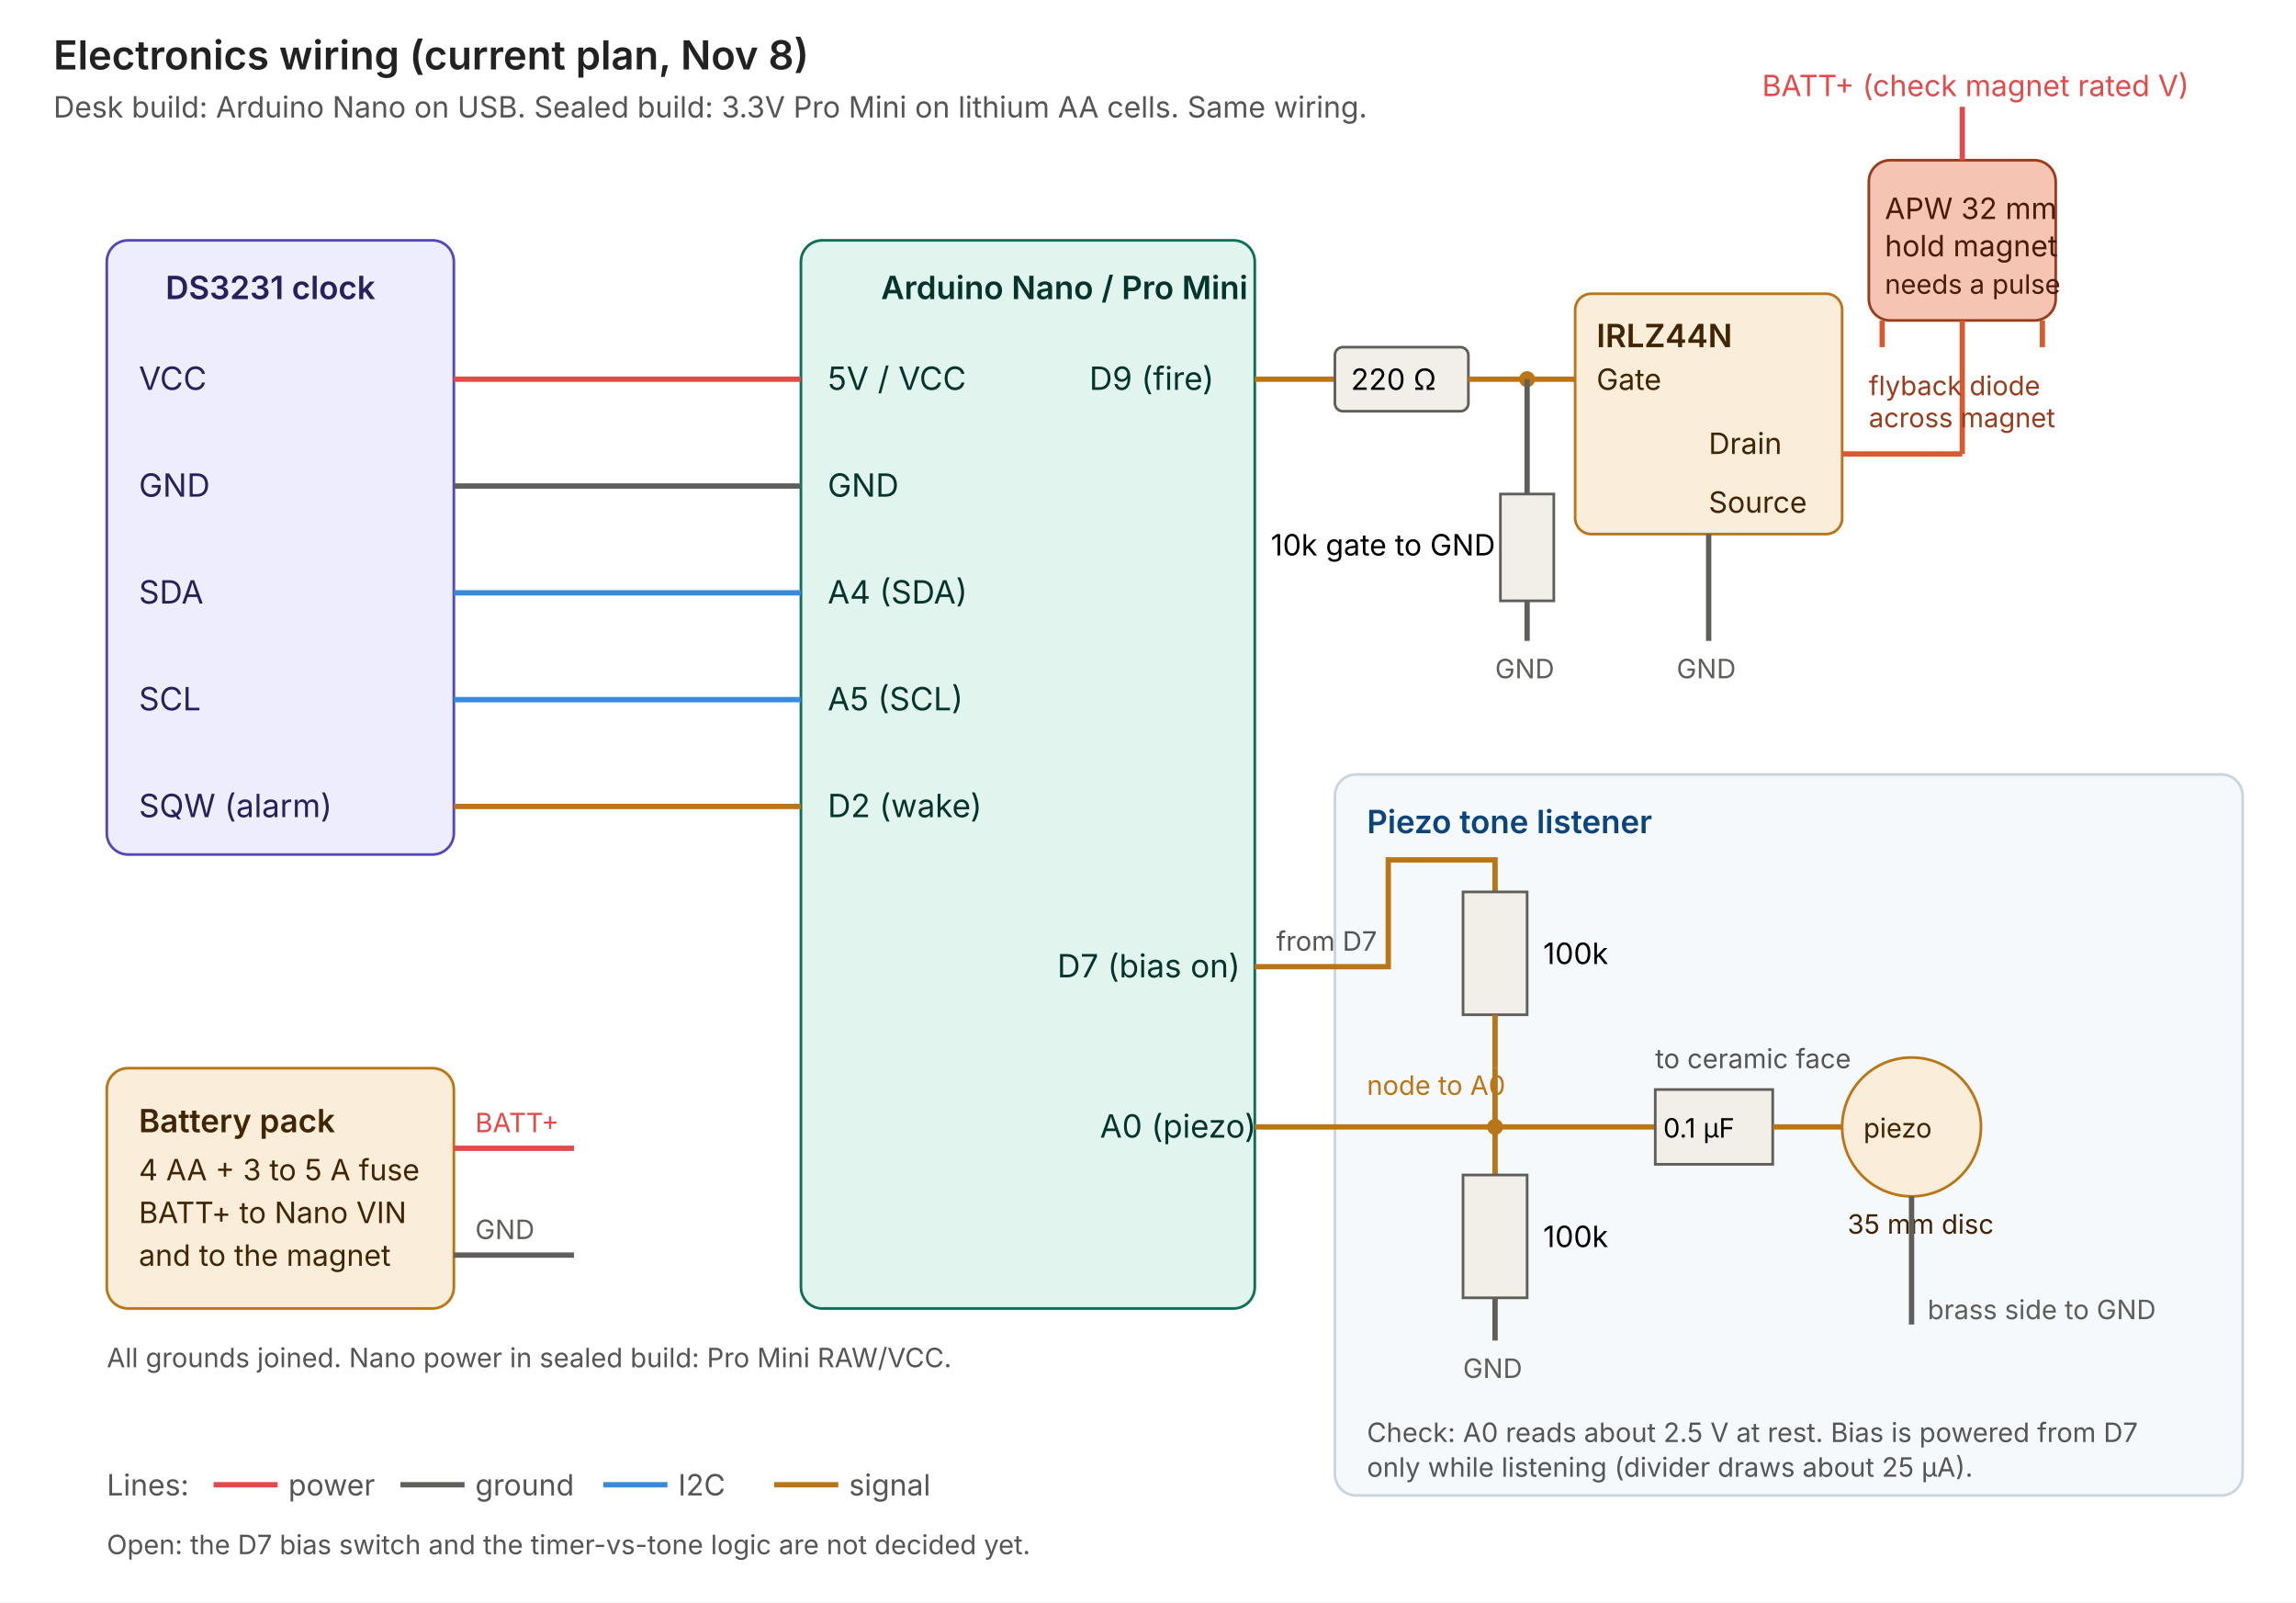
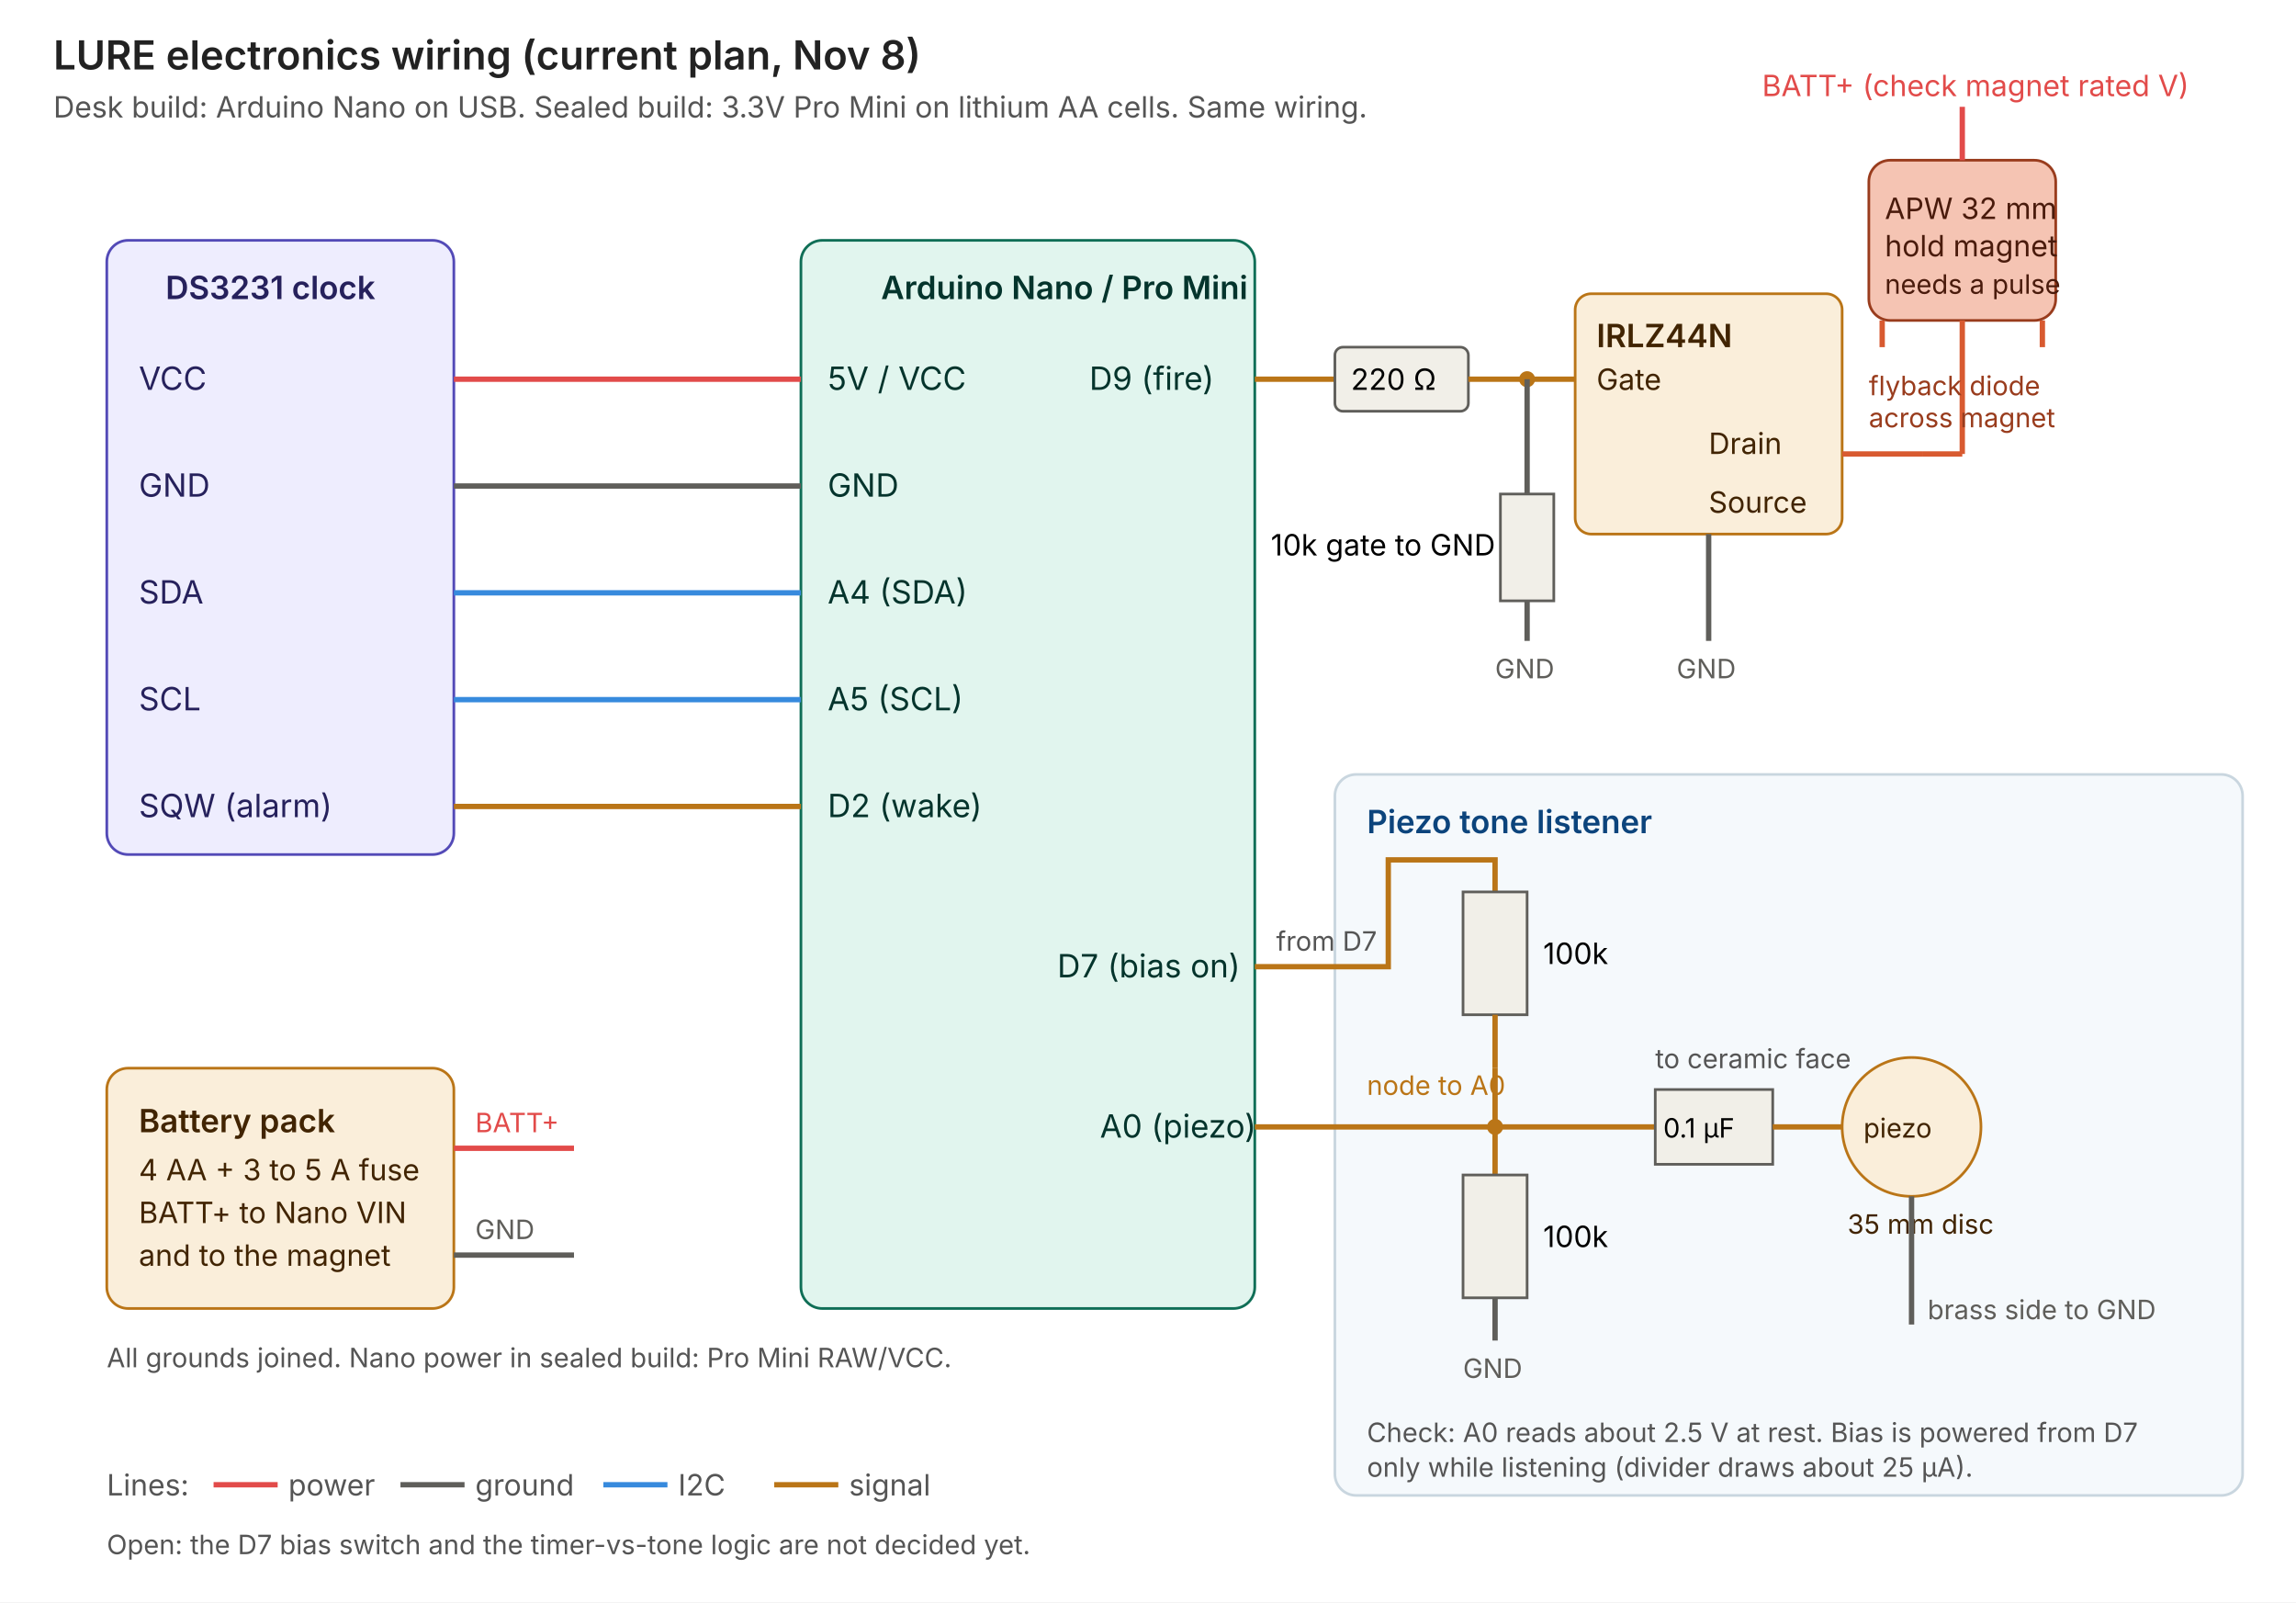
<svg xmlns="http://www.w3.org/2000/svg" viewBox="0 0 860 600" font-family="system-ui, -apple-system, Segoe UI, sans-serif" font-size="12">
  <rect width="860" height="600" fill="#ffffff" />
-   <text x="20" y="26" font-size="15" font-weight="600" fill="#222">Electronics wiring (current plan, Nov 8)</text>
+   <text x="20" y="26" font-size="15" font-weight="600" fill="#222">LURE electronics wiring (current plan, Nov 8)</text>
  <text x="20" y="44" font-size="11" fill="#555">Desk build: Arduino Nano on USB. Sealed build: 3.3V Pro Mini on lithium AA cells. Same wiring.</text>
  <rect x="40" y="90" width="130" height="230" rx="8" fill="#eeedfe" stroke="#534ab7" />
  <text x="62" y="112" font-weight="600" fill="#26215c">DS3231 clock</text>
  <text x="52" y="146" fill="#26215c">VCC</text>
  <text x="52" y="186" fill="#26215c">GND</text>
  <text x="52" y="226" fill="#26215c">SDA</text>
  <text x="52" y="266" fill="#26215c">SCL</text>
  <text x="52" y="306" fill="#26215c">SQW (alarm)</text>
  <rect x="300" y="90" width="170" height="400" rx="8" fill="#e1f5ee" stroke="#0f6e56" />
  <text x="330" y="112" font-weight="600" fill="#04342c">Arduino Nano / Pro Mini</text>
  <text x="310" y="146" fill="#04342c">5V / VCC</text>
  <text x="310" y="186" fill="#04342c">GND</text>
  <text x="310" y="226" fill="#04342c">A4 (SDA)</text>
  <text x="310" y="266" fill="#04342c">A5 (SCL)</text>
  <text x="310" y="306" fill="#04342c">D2 (wake)</text>
  <text x="408" y="146" fill="#04342c">D9 (fire)</text>
  <text x="396" y="366" fill="#04342c">D7 (bias on)</text>
  <text x="412" y="426" fill="#04342c">A0 (piezo)</text>
  <line x1="170" y1="142" x2="300" y2="142" stroke="#e24b4a" stroke-width="2" />
  <line x1="170" y1="182" x2="300" y2="182" stroke="#5f5e5a" stroke-width="2" />
  <line x1="170" y1="222" x2="300" y2="222" stroke="#378add" stroke-width="2" />
  <line x1="170" y1="262" x2="300" y2="262" stroke="#378add" stroke-width="2" />
  <line x1="170" y1="302" x2="300" y2="302" stroke="#ba7517" stroke-width="2" />
  <line x1="470" y1="142" x2="500" y2="142" stroke="#ba7517" stroke-width="2" />
  <rect x="500" y="130" width="50" height="24" rx="3" fill="#f1efe8" stroke="#5f5e5a" />
  <text x="506" y="146" font-size="11">220 Ω</text>
  <line x1="550" y1="142" x2="590" y2="142" stroke="#ba7517" stroke-width="2" />
  <circle cx="572" cy="142" r="3" fill="#ba7517" />
  <line x1="572" y1="142" x2="572" y2="185" stroke="#5f5e5a" stroke-width="2" />
  <rect x="562" y="185" width="20" height="40" fill="#f1efe8" stroke="#5f5e5a" />
  <text x="476" y="208" font-size="11">10k gate to GND</text>
  <line x1="572" y1="225" x2="572" y2="240" stroke="#5f5e5a" stroke-width="2" />
  <text x="560" y="254" font-size="10" fill="#5f5e5a">GND</text>
  <rect x="590" y="110" width="100" height="90" rx="6" fill="#faeeda" stroke="#ba7517" />
  <text x="598" y="130" font-weight="600" fill="#412402">IRLZ44N</text>
  <text x="598" y="146" font-size="11" fill="#412402">Gate</text>
  <text x="640" y="170" font-size="11" fill="#412402">Drain</text>
  <text x="640" y="192" font-size="11" fill="#412402">Source</text>
  <line x1="690" y1="170" x2="720" y2="170" stroke="#d85a30" stroke-width="2" />
  <rect x="700" y="60" width="70" height="60" rx="8" fill="#f5c4b3" stroke="#993c1d" />
  <text x="706" y="82" font-size="11" fill="#4a1b0c">APW 32 mm</text>
  <text x="706" y="96" font-size="11" fill="#4a1b0c">hold magnet</text>
  <text x="706" y="110" font-size="10" fill="#4a1b0c">needs a pulse</text>
  <line x1="735" y1="120" x2="735" y2="170" stroke="#d85a30" stroke-width="2" />
  <line x1="720" y1="170" x2="735" y2="170" stroke="#d85a30" stroke-width="2" />
  <line x1="735" y1="60" x2="735" y2="40" stroke="#e24b4a" stroke-width="2" />
  <text x="660" y="36" font-size="11" fill="#e24b4a">BATT+ (check magnet rated V)</text>
  <line x1="705" y1="120" x2="705" y2="130" stroke="#d85a30" stroke-width="2" />
  <line x1="765" y1="120" x2="765" y2="130" stroke="#d85a30" stroke-width="2" />
  <text x="700" y="148" font-size="10" fill="#993c1d">flyback diode</text>
  <text x="700" y="160" font-size="10" fill="#993c1d">across magnet</text>
  <line x1="640" y1="200" x2="640" y2="240" stroke="#5f5e5a" stroke-width="2" />
  <text x="628" y="254" font-size="10" fill="#5f5e5a">GND</text>
  <rect x="40" y="400" width="130" height="90" rx="8" fill="#faeeda" stroke="#ba7517" />
  <text x="52" y="424" font-weight="600" fill="#412402">Battery pack</text>
  <text x="52" y="442" font-size="11" fill="#412402">4 AA + 3 to 5 A fuse</text>
  <text x="52" y="458" font-size="11" fill="#412402">BATT+ to Nano VIN</text>
  <text x="52" y="474" font-size="11" fill="#412402">and to the magnet</text>
  <line x1="170" y1="430" x2="215" y2="430" stroke="#e24b4a" stroke-width="2" />
  <text x="178" y="424" font-size="10" fill="#e24b4a">BATT+</text>
  <line x1="170" y1="470" x2="215" y2="470" stroke="#5f5e5a" stroke-width="2" />
  <text x="178" y="464" font-size="10" fill="#5f5e5a">GND</text>
  <text x="40" y="512" font-size="10" fill="#555">All grounds joined. Nano power in sealed build: Pro Mini RAW/VCC.</text>
  <rect x="500" y="290" width="340" height="270" rx="8" fill="#f5f9fc" stroke="#c9d6df" />
  <text x="512" y="312" font-weight="600" fill="#0c447c">Piezo tone listener</text>
  <line x1="470" y1="422" x2="560" y2="422" stroke="#ba7517" stroke-width="2" />
  <path d="M470 362 L520 362 L520 322 L560 322 L560 334" fill="none" stroke="#ba7517" stroke-width="2" />
  <rect x="548" y="334" width="24" height="46" fill="#f1efe8" stroke="#5f5e5a" />
  <text x="578" y="361" font-size="11">100k</text>
  <line x1="560" y1="380" x2="560" y2="400" stroke="#ba7517" stroke-width="2" />
  <circle cx="560" cy="422" r="3" fill="#ba7517" />
  <line x1="560" y1="400" x2="560" y2="422" stroke="#ba7517" stroke-width="2" />
  <line x1="560" y1="422" x2="560" y2="440" stroke="#ba7517" stroke-width="2" />
  <rect x="548" y="440" width="24" height="46" fill="#f1efe8" stroke="#5f5e5a" />
  <text x="578" y="467" font-size="11">100k</text>
  <line x1="560" y1="486" x2="560" y2="502" stroke="#5f5e5a" stroke-width="2" />
  <text x="548" y="516" font-size="10" fill="#5f5e5a">GND</text>
  <text x="478" y="356" font-size="10" fill="#555">from D7</text>
  <line x1="560" y1="422" x2="620" y2="422" stroke="#ba7517" stroke-width="2" />
  <rect x="620" y="408" width="44" height="28" fill="#f1efe8" stroke="#5f5e5a" />
  <text x="623" y="426" font-size="10">0.1 µF</text>
  <line x1="664" y1="422" x2="690" y2="422" stroke="#ba7517" stroke-width="2" />
  <circle cx="716" cy="422" r="26" fill="#faeeda" stroke="#ba7517" />
  <text x="698" y="426" font-size="10" fill="#412402">piezo</text>
  <text x="692" y="462" font-size="10" fill="#412402">35 mm disc</text>
  <line x1="716" y1="448" x2="716" y2="496" stroke="#5f5e5a" stroke-width="2" />
  <text x="722" y="494" font-size="10" fill="#5f5e5a">brass side to GND</text>
  <text x="620" y="400" font-size="10" fill="#555">to ceramic face</text>
  <text x="512" y="540" font-size="10" fill="#555">Check: A0 reads about 2.5 V at rest. Bias is powered from D7</text>
  <text x="512" y="553" font-size="10" fill="#555">only while listening (divider draws about 25 µA).</text>
  <text x="512" y="410" font-size="10" fill="#ba7517">node to A0</text>
  <text x="40" y="560" font-size="11" fill="#555">Lines:</text>
  <line x1="80" y1="556" x2="104" y2="556" stroke="#e24b4a" stroke-width="2" />
  <text x="108" y="560" font-size="11" fill="#555">power</text>
  <line x1="150" y1="556" x2="174" y2="556" stroke="#5f5e5a" stroke-width="2" />
  <text x="178" y="560" font-size="11" fill="#555">ground</text>
  <line x1="226" y1="556" x2="250" y2="556" stroke="#378add" stroke-width="2" />
  <text x="254" y="560" font-size="11" fill="#555">I2C</text>
  <line x1="290" y1="556" x2="314" y2="556" stroke="#ba7517" stroke-width="2" />
  <text x="318" y="560" font-size="11" fill="#555">signal</text>
  <text x="40" y="582" font-size="10" fill="#555">Open: the D7 bias switch and the timer-vs-tone logic are not decided yet.</text>
</svg>
